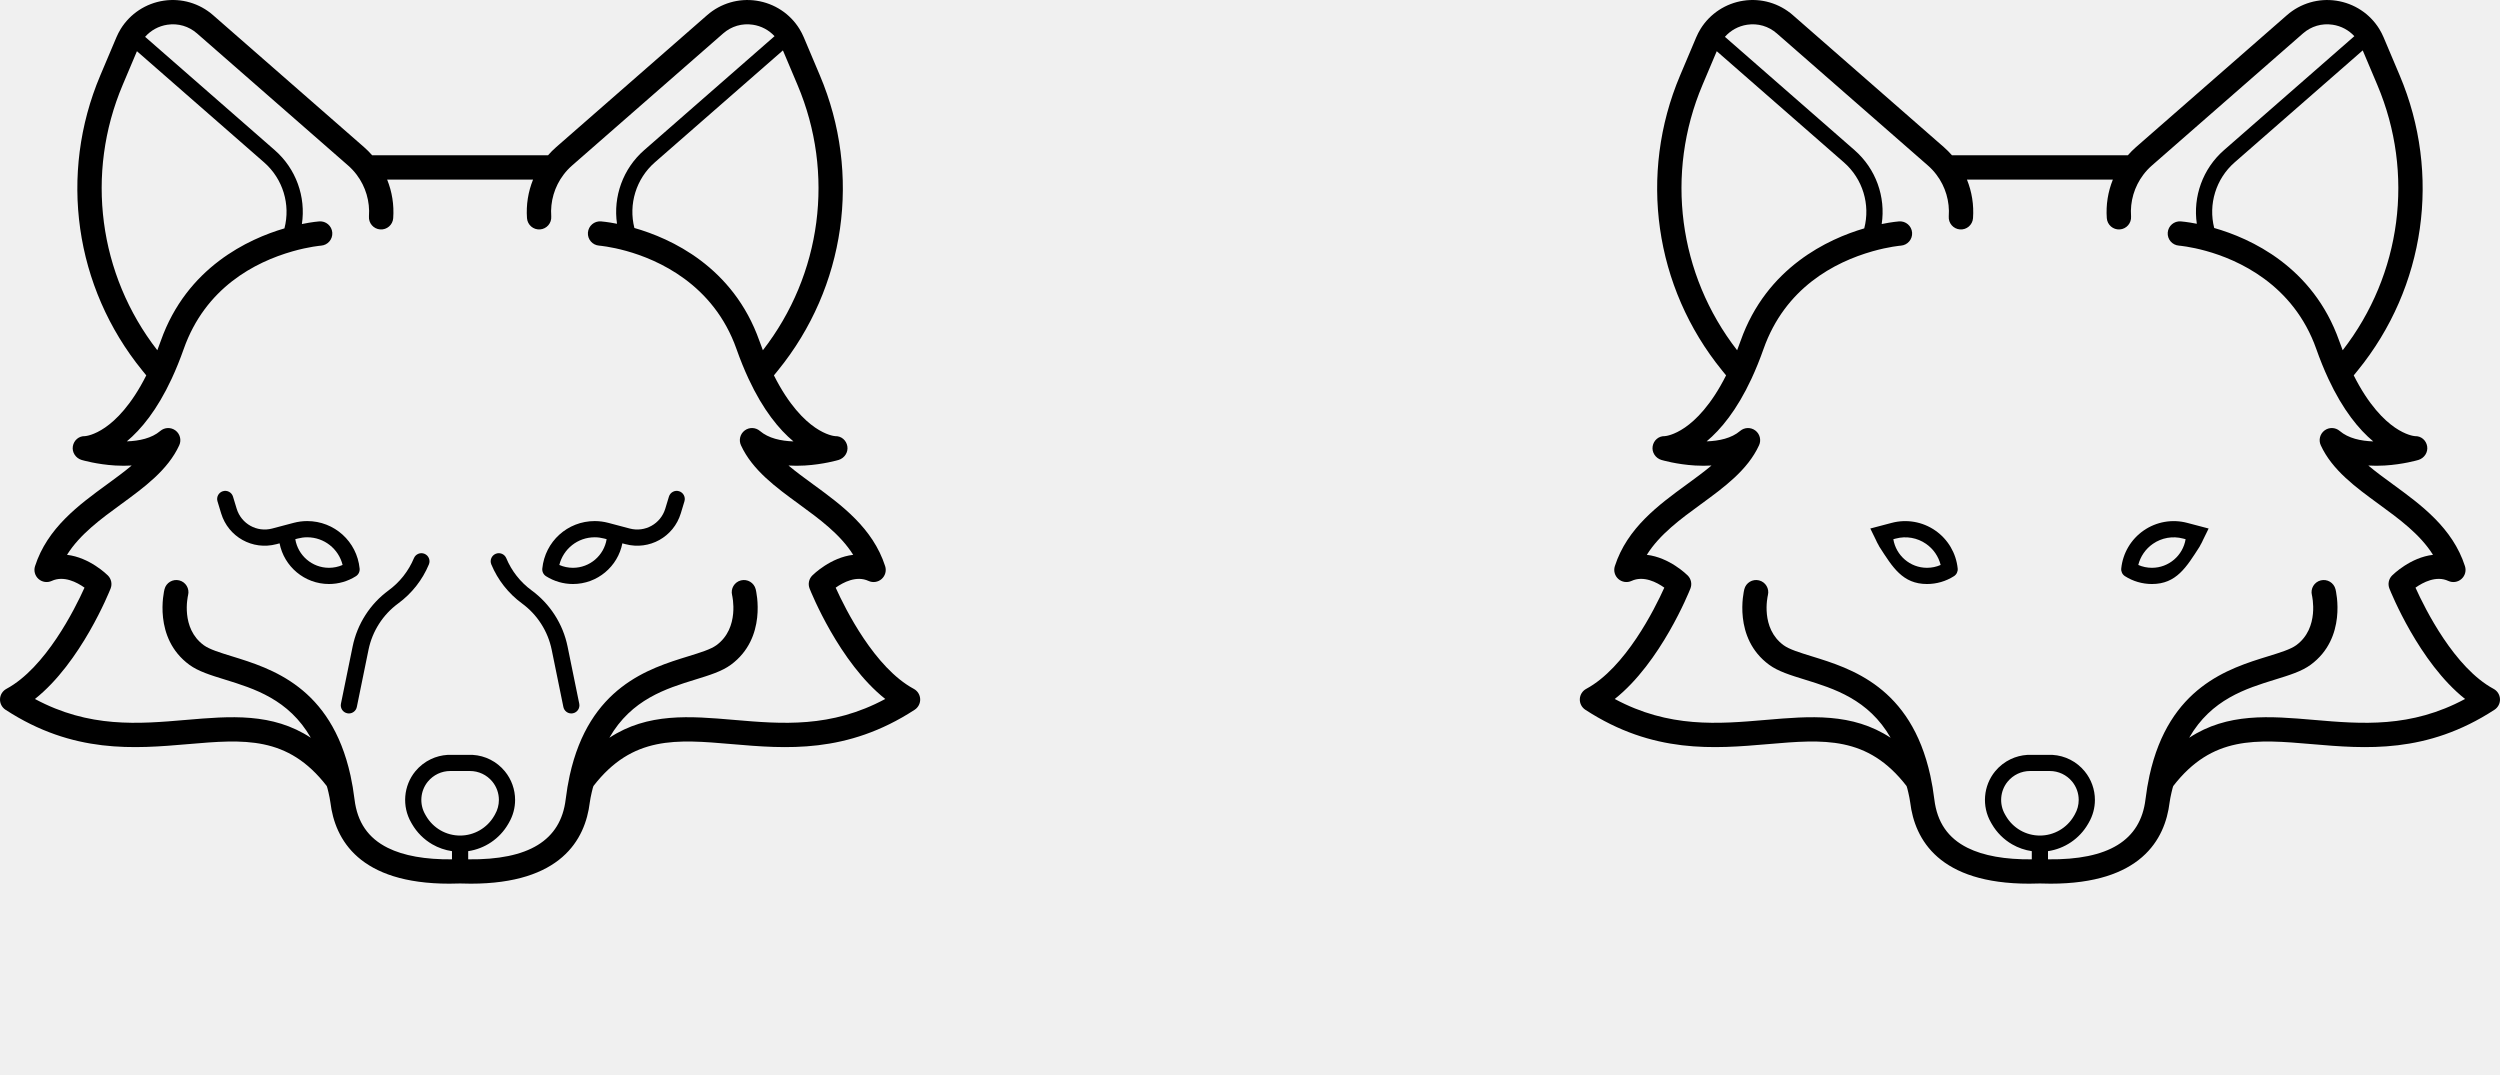
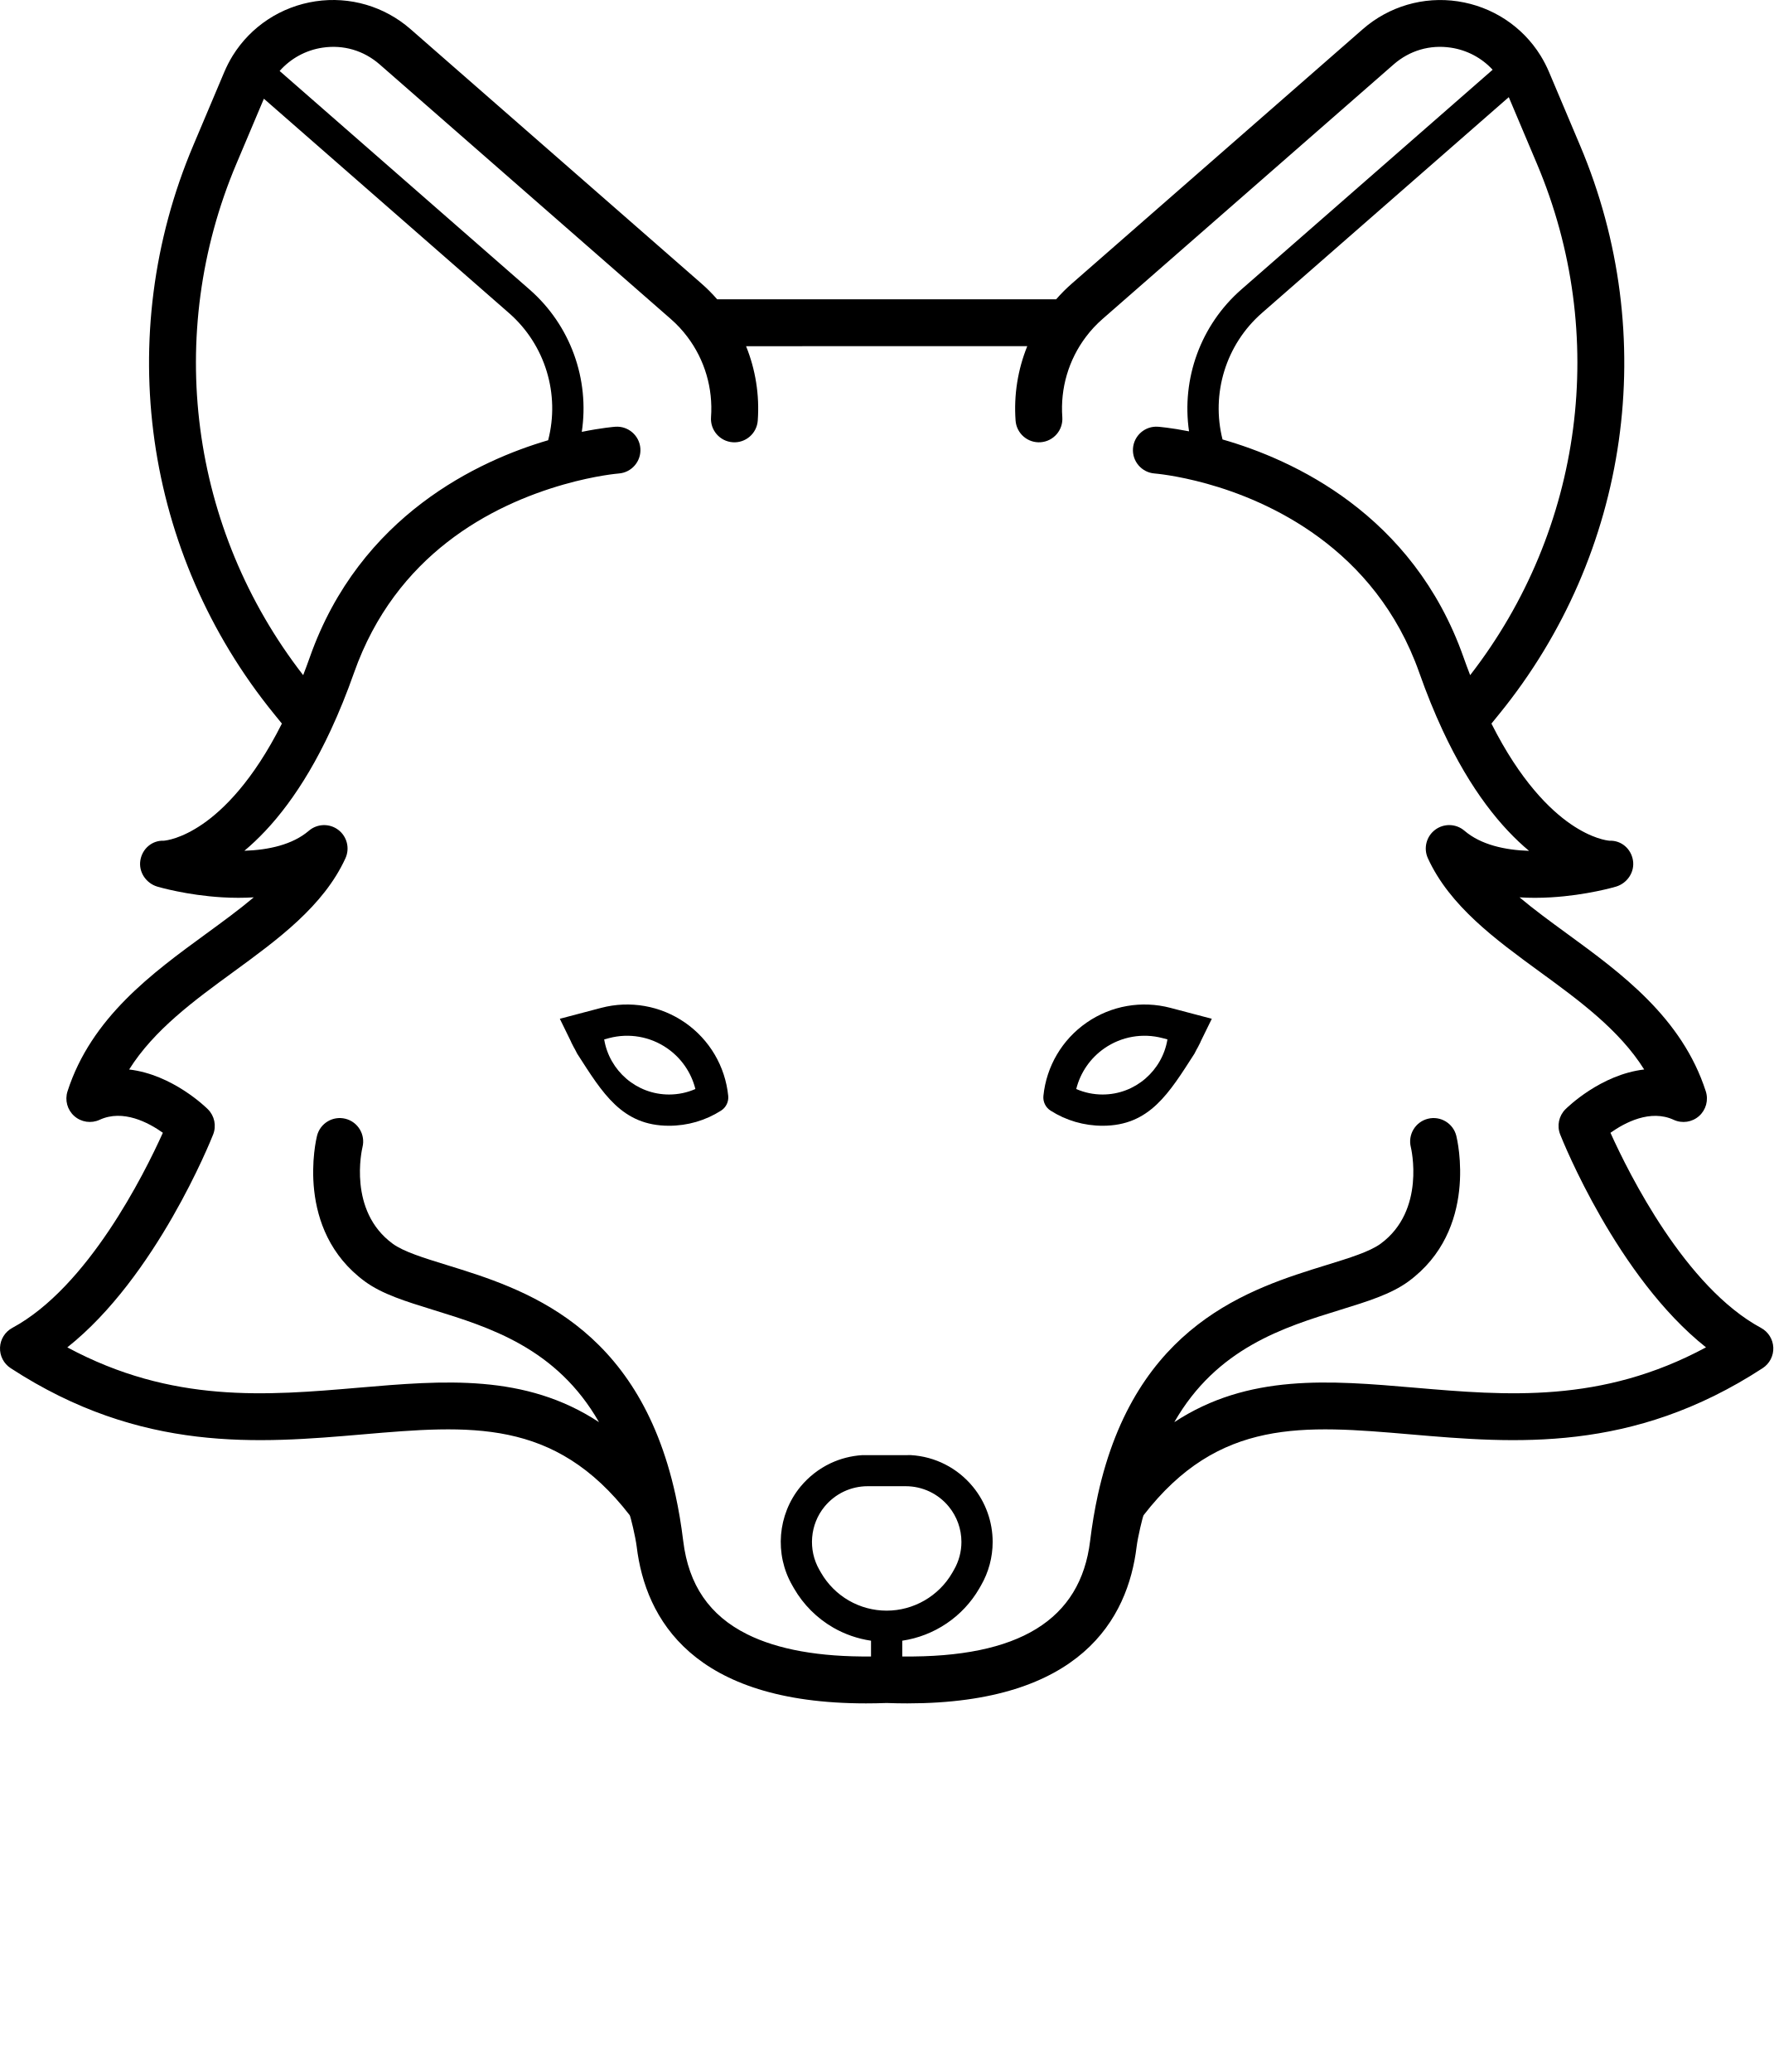
- <svg xmlns="http://www.w3.org/2000/svg" version="1.1" viewBox="0 0 1233.741 530.46" enable-background="new 0 0 454.11 454.11" id="svg48" width="1233.741" height="530.46">
+ <svg xmlns="http://www.w3.org/2000/svg" version="1.1" viewBox="0 0 454.11 530.46" enable-background="new 0 0 454.11 454.11" id="svg48" width="454.11" height="530.46">
  <defs id="defs52" />
-   <g id="g46" transform="translate(0.0022043,-9.009102)">
+   <g id="g46" transform="translate(-779.628,-9.009102)">
+     <rect style="fill:#ffffff;fill-opacity:1;stroke:none;stroke-width:1.89;stroke-linecap:round;stroke-linejoin:round;stroke-miterlimit:4;stroke-dasharray:none;stroke-dashoffset:0;stroke-opacity:1" id="rect668" width="517.608" height="588.804" x="746.917" y="-22.396" ry="2.059" />
    <path d="m 450.954,348.965 c -19.322,-10.404 -33.758,-39.323 -38.549,-49.946 3.715,-2.634 10.229,-6.075 16.189,-3.323 2.163,0.998 4.713,0.622 6.494,-0.958 1.783,-1.58 2.462,-4.065 1.73,-6.332 -6.09,-18.88 -21.687,-30.26 -35.446,-40.301 -4.296,-3.134 -8.494,-6.198 -12.253,-9.363 2.562,0.164 5.261,0.163 8.092,-0.004 9.085,-0.535 16.299,-2.647 16.602,-2.737 2.908,-0.862 4.853,-3.761 4.35,-6.752 -0.5,-2.97 -2.986,-5.115 -5.991,-5.003 -0.582,-0.045 -4.434,-0.475 -9.944,-4.26 -5.247,-3.604 -12.875,-10.965 -20.302,-25.727 l 2.019,-2.484 c 33.372,-41.042 41.297,-96.8 20.682,-145.511 L 396.675,27.45 c -0.605,-1.429 -1.324,-2.826 -2.15,-4.175 -4.651,-7.521 -12.378,-12.596 -21.199,-13.923 -8.781,-1.32 -17.657,1.278 -24.354,7.131 L 274.47,81.612 c -1.432,1.246 -2.769,2.6 -4.016,4.025 h -86.799 c -1.247,-1.426 -2.582,-2.777 -4.006,-4.017 L 105.141,16.482 C 98.451,10.628 89.58,8.028 80.802,9.344 71.973,10.669 64.237,15.749 59.555,23.316 58.748,24.64 58.035,26.03 57.432,27.451 L 49.483,46.258 C 28.867,94.972 36.792,150.73 70.163,191.771 l 2.02,2.485 c -7.426,14.762 -15.056,22.123 -20.303,25.727 -5.511,3.786 -9.362,4.216 -9.945,4.26 -2.989,-0.113 -5.49,2.033 -5.99,5.003 -0.503,2.991 1.44,5.89 4.349,6.752 0.303,0.09 7.517,2.202 16.602,2.737 2.833,0.167 5.532,0.167 8.091,0.004 -3.759,3.166 -7.957,6.229 -12.252,9.363 -13.76,10.041 -29.356,21.421 -35.447,40.301 -0.731,2.267 -0.052,4.752 1.73,6.332 1.783,1.58 4.332,1.956 6.494,0.958 5.979,-2.761 12.484,0.68 16.192,3.318 -4.789,10.62 -19.226,39.546 -38.551,49.952 -1.864,1.004 -3.062,2.917 -3.15,5.032 -0.088,2.116 0.945,4.122 2.719,5.278 33.497,21.824 63.602,19.238 90.165,16.957 27.434,-2.355 49.1,-4.217 68.365,20.687 0.203,0.262 1.478,5.51 1.79,8.052 2.25,18.535 14.385,40.131 58.71,40.13 1.717,0 3.481,-0.032 5.296,-0.099 1.818,0.066 3.577,0.099 5.296,0.099 44.325,-0.002 56.471,-21.596 58.719,-40.123 0.313,-2.546 1.588,-7.797 1.791,-8.059 19.265,-24.904 40.934,-23.042 68.364,-20.687 26.563,2.282 56.669,4.866 90.165,-16.957 1.774,-1.156 2.808,-3.162 2.72,-5.278 -0.087,-2.113 -1.284,-4.026 -3.149,-5.03 z M 376.476,181.857 c -0.583,-1.51 -1.156,-3.039 -1.708,-4.606 -12.957,-36.705 -43.866,-50.634 -61.703,-55.733 -2.964,-11.687 0.813,-24.266 10.078,-32.369 l 63.222,-55.27 7.209,17.057 c 18.493,43.696 11.896,93.57 -17.098,130.921 z M 227.05,421.358 c -3.399,0 -6.75,-0.897 -9.69,-2.594 -2.944,-1.699 -5.399,-4.154 -7.101,-7.098 l -0.433,-0.755 c -2.955,-5.124 -2.421,-11.631 1.321,-16.187 1.349,-1.636 3.057,-2.97 4.944,-3.859 1.889,-0.893 3.998,-1.366 6.1,-1.366 h 9.73 c 4.294,0 8.317,1.902 11.042,5.222 2.088,2.536 3.237,5.749 3.237,9.048 0,2.503 -0.662,4.972 -1.921,7.151 l -0.423,0.739 c -3.454,5.982 -9.894,9.699 -16.806,9.699 z M 60.536,50.934 67.574,34.282 130.336,89.15 c 9.333,8.159 13.09,20.818 10.029,32.566 -17.601,5.155 -48.172,19.135 -61.024,55.539 -0.552,1.566 -1.125,3.094 -1.708,4.604 C 48.64,144.508 42.043,94.632 60.536,50.934 Z m 160.285,330.609 c -2.818,0.176 -5.611,0.886 -8.146,2.085 -2.943,1.386 -5.606,3.462 -7.706,6.01 -5.849,7.121 -6.683,17.275 -2.079,25.259 l 0.43,0.75 c 0.002,0.003 0.004,0.006 0.005,0.01 2.403,4.163 5.873,7.633 10.035,10.035 2.993,1.727 6.287,2.857 9.689,3.361 v 4.035 c -13.191,0.134 -23.852,-1.768 -31.71,-5.68 -9.657,-4.808 -15.016,-12.62 -16.383,-23.89 -0.509,-4.155 -1.177,-8.125 -1.986,-11.8 -9.627,-43.746 -39.053,-52.826 -58.525,-58.835 -5.958,-1.839 -11.104,-3.427 -13.896,-5.474 -11.486,-8.423 -7.88,-24.07 -7.728,-24.707 0.804,-3.215 -1.151,-6.472 -4.366,-7.276 -3.212,-0.805 -6.472,1.151 -7.276,4.365 -0.244,0.976 -5.77,24.063 12.273,37.294 4.42,3.241 10.46,5.105 17.454,7.263 14.456,4.461 31.622,9.777 42.485,28.752 -18.96,-12.465 -39.785,-10.692 -61.529,-8.825 -23.531,2.02 -47.791,4.104 -74.624,-10.323 22.705,-17.982 36.691,-52.854 37.341,-54.499 0.879,-2.224 0.354,-4.758 -1.337,-6.449 -0.481,-0.481 -9.044,-8.894 -20.173,-10.19 6.375,-10.156 16.691,-17.683 26.741,-25.017 11.324,-8.263 23.033,-16.807 28.645,-29.051 1.174,-2.562 0.407,-5.595 -1.843,-7.291 -2.249,-1.696 -5.377,-1.598 -7.517,0.235 -4.196,3.596 -10.37,4.929 -16.514,5.129 7.023,-5.871 14.916,-15.396 22.108,-30.851 2.126,-4.566 4.135,-9.521 5.969,-14.725 10.672,-30.228 35.113,-42.9 53.735,-48.207 8.202,-2.336 14,-2.803 14.058,-2.807 3.299,-0.248 5.776,-3.121 5.533,-6.423 -0.243,-3.305 -3.127,-5.788 -6.423,-5.544 -0.194,0.014 -3.457,0.266 -8.579,1.31 2.017,-13.411 -2.84,-27.233 -13.379,-36.447 L 71.607,27.181 c 2.807,-3.182 6.663,-5.322 10.976,-5.969 5.36,-0.804 10.566,0.723 14.658,4.304 l 74.52,65.149 c 1.577,1.373 3.011,2.913 4.271,4.59 4.434,5.871 6.581,13.173 6.044,20.559 -0.24,3.305 2.245,6.179 5.55,6.419 3.307,0.24 6.179,-2.244 6.419,-5.549 0.476,-6.557 -0.574,-13.066 -2.993,-19.045 l 36.004,-0.002 36.005,-0.002 c -2.42,5.981 -3.47,12.489 -2.994,19.045 0.24,3.304 3.115,5.789 6.419,5.549 3.305,-0.24 5.79,-3.114 5.55,-6.419 -0.537,-7.387 1.609,-14.688 6.052,-20.571 1.251,-1.666 2.686,-3.206 4.272,-4.588 l 74.511,-65.14 c 4.095,-3.579 9.311,-5.106 14.67,-4.299 4.173,0.628 7.921,2.65 10.691,5.652 l -64.353,56.259 c -10.482,9.166 -15.35,22.932 -13.39,36.315 -4.754,-0.936 -7.763,-1.165 -7.945,-1.178 -3.299,-0.241 -6.164,2.24 -6.41,5.54 -0.245,3.3 2.233,6.176 5.533,6.427 0.055,0.004 5.546,0.441 13.381,2.618 15.451,4.284 43.065,16.269 54.404,48.392 1.833,5.203 3.842,10.159 5.97,14.728 7.202,15.477 15.106,25.007 22.137,30.876 -6.142,-0.199 -12.324,-1.537 -16.543,-5.153 -2.139,-1.833 -5.266,-1.933 -7.516,-0.235 -2.251,1.696 -3.017,4.729 -1.843,7.291 5.611,12.243 17.32,20.788 28.645,29.051 10.05,7.333 20.365,14.86 26.74,25.017 -11.128,1.298 -19.692,9.709 -20.173,10.19 -1.691,1.691 -2.217,4.225 -1.338,6.449 0.65,1.645 14.637,36.517 37.342,54.499 -26.836,14.43 -51.095,12.346 -74.627,10.325 -21.743,-1.868 -42.568,-3.641 -61.529,8.825 10.864,-18.975 28.029,-24.29 42.486,-28.751 6.993,-2.158 13.033,-4.022 17.454,-7.263 18.043,-13.231 12.517,-36.317 12.273,-37.294 -0.804,-3.215 -4.068,-5.168 -7.276,-4.365 -3.215,0.804 -5.17,4.061 -4.366,7.276 0.041,0.161 3.889,16.188 -7.727,24.706 -2.793,2.048 -7.938,3.635 -13.897,5.474 -19.472,6.009 -48.897,15.089 -58.525,58.836 -0.808,3.676 -1.476,7.645 -1.985,11.805 -2.455,20.226 -18.232,29.911 -48.104,29.565 v -4.038 c 8.194,-1.218 15.531,-6.114 19.74,-13.406 l 0.423,-0.738 c 1.953,-3.382 2.986,-7.235 2.986,-11.141 0,-5.149 -1.798,-10.168 -5.057,-14.127 -3.957,-4.822 -9.678,-7.725 -15.86,-8.099" id="path14" />
    <path d="m 211.653,287.543 c 0.849,-2.04 -0.116,-4.381 -2.156,-5.23 -2.038,-0.849 -4.381,0.117 -5.23,2.156 -2.637,6.335 -6.959,11.83 -12.503,15.892 -4.556,3.343 -8.405,7.443 -11.441,12.186 -3.047,4.753 -5.167,9.967 -6.301,15.498 l -5.77,28.25 c -0.442,2.165 0.954,4.278 3.119,4.72 0.27,0.055 0.539,0.082 0.805,0.082 1.861,0 3.528,-1.306 3.915,-3.2 l 5.77,-28.247 c 0.936,-4.562 2.685,-8.863 5.201,-12.787 2.504,-3.912 5.679,-7.294 9.435,-10.05 6.717,-4.924 11.958,-11.587 15.156,-19.27 z" id="path16" />
    <path d="m 280.088,328.042 c -1.134,-5.529 -3.254,-10.742 -6.299,-15.493 -3.038,-4.745 -6.889,-8.846 -11.445,-12.19 -5.542,-4.061 -9.865,-9.555 -12.501,-15.89 -0.85,-2.039 -3.187,-3.007 -5.23,-2.156 -2.039,0.849 -3.005,3.19 -2.156,5.23 3.198,7.683 8.439,14.346 15.157,19.268 3.758,2.758 6.933,6.139 9.439,10.054 2.514,3.922 4.263,8.224 5.198,12.782 l 5.77,28.25 c 0.387,1.895 2.054,3.2 3.915,3.2 0.265,0 0.534,-0.026 0.805,-0.082 2.164,-0.442 3.561,-2.555 3.118,-4.719 z" id="path18" />
    <path d="m 335.1,251.42 c -2.118,-0.642 -4.348,0.554 -4.988,2.668 l -1.807,5.962 c -2.285,7.483 -9.999,11.778 -17.551,9.781 l -10.587,-2.802 c -2.198,-0.578 -4.441,-0.872 -6.668,-0.872 -13.408,0 -24.534,10.073 -25.879,23.429 -0.152,1.509 0.562,2.973 1.843,3.783 3.986,2.517 8.58,3.848 13.286,3.848 12.066,0 22.15,-8.648 24.382,-20.071 l 1.576,0.418 c 11.735,3.102 23.703,-3.566 27.251,-15.187 l 1.81,-5.97 c 0.641,-2.113 -0.554,-4.346 -2.668,-4.987 z m -52.351,37.798 c -2.325,0 -4.61,-0.479 -6.726,-1.4 1.966,-7.945 9.073,-13.66 17.476,-13.66 1.54,0 3.099,0.205 4.629,0.607 l 1.243,0.328 c -1.302,7.999 -8.26,14.125 -16.622,14.125 z" id="path22" />
    <flowRoot xml:space="preserve" id="flowRoot889" style="font-style:normal;font-weight:normal;font-size:40px;line-height:1.25;font-family:sans-serif;letter-spacing:0px;word-spacing:0px;fill:#000000;fill-opacity:1;stroke:none" transform="matrix(2.483857,0,0,2.483857,467.7842,108.3982)">
      <flowRegion id="flowRegion891">
        <rect id="rect893" width="583.702" height="112.25" x="-180.281" y="137.768" />
      </flowRegion>
      <flowPara id="flowPara895" style="font-style:normal;font-variant:normal;font-weight:normal;font-stretch:normal;font-family:'Fox Sans TRF';-inkscape-font-specification:'Fox Sans TRF'">ArcticFox</flowPara>
    </flowRoot>
    <path id="path907" d="m 1230.584,348.965 c -19.322,-10.404 -33.758,-39.323 -38.549,-49.946 3.715,-2.634 10.229,-6.075 16.189,-3.323 2.163,0.998 4.713,0.622 6.494,-0.958 1.783,-1.58 2.462,-4.065 1.73,-6.332 -6.09,-18.88 -21.687,-30.26 -35.446,-40.301 -4.296,-3.134 -8.494,-6.198 -12.253,-9.363 2.562,0.164 5.261,0.163 8.092,-0.004 9.085,-0.535 16.299,-2.647 16.602,-2.737 2.908,-0.862 4.853,-3.761 4.35,-6.752 -0.5,-2.97 -2.986,-5.115 -5.991,-5.003 -0.582,-0.045 -4.434,-0.475 -9.944,-4.26 -5.247,-3.604 -12.875,-10.965 -20.302,-25.727 l 2.019,-2.484 c 33.372,-41.042 41.297,-96.8 20.682,-145.511 l -7.952,-18.814 c -0.605,-1.429 -1.324,-2.826 -2.15,-4.175 -4.651,-7.521 -12.378,-12.596 -21.199,-13.923 -8.781,-1.32 -17.657,1.278 -24.354,7.131 l -74.502,65.129 c -1.432,1.246 -2.769,2.6 -4.016,4.025 h -86.799 c -1.247,-1.426 -2.582,-2.777 -4.006,-4.017 l -74.508,-65.138 c -6.69,-5.854 -15.561,-8.454 -24.339,-7.138 -8.829,1.325 -16.565,6.405 -21.247,13.972 -0.807,1.324 -1.52,2.714 -2.123,4.135 l -7.949,18.807 c -20.616,48.714 -12.691,104.472 20.68,145.513 l 2.02,2.485 c -7.426,14.762 -15.056,22.123 -20.303,25.727 -5.511,3.786 -9.362,4.216 -9.945,4.26 -2.989,-0.113 -5.49,2.033 -5.99,5.003 -0.503,2.991 1.44,5.89 4.349,6.752 0.303,0.09 7.517,2.202 16.602,2.737 2.833,0.167 5.532,0.167 8.091,0.004 -3.759,3.166 -7.957,6.229 -12.252,9.363 -13.76,10.041 -29.356,21.421 -35.447,40.301 -0.731,2.267 -0.052,4.752 1.73,6.332 1.783,1.58 4.332,1.956 6.494,0.958 5.979,-2.761 12.484,0.68 16.192,3.318 -4.789,10.62 -19.226,39.546 -38.551,49.952 -1.864,1.004 -3.062,2.917 -3.15,5.032 -0.088,2.116 0.945,4.122 2.719,5.278 33.497,21.824 63.602,19.238 90.165,16.957 27.434,-2.355 49.1,-4.217 68.365,20.687 0.203,0.262 1.478,5.51 1.79,8.052 2.25,18.535 14.385,40.131 58.71,40.13 1.717,0 3.481,-0.032 5.296,-0.099 1.818,0.066 3.577,0.099 5.296,0.099 44.325,-0.002 56.471,-21.596 58.719,-40.123 0.313,-2.546 1.588,-7.797 1.791,-8.059 19.265,-24.904 40.934,-23.042 68.364,-20.687 26.563,2.282 56.669,4.866 90.165,-16.957 1.774,-1.156 2.808,-3.162 2.72,-5.278 -0.087,-2.113 -1.284,-4.026 -3.149,-5.03 z m -74.478,-167.108 c -0.583,-1.51 -1.156,-3.039 -1.708,-4.606 -12.957,-36.705 -43.866,-50.634 -61.703,-55.733 -2.964,-11.687 0.813,-24.266 10.078,-32.369 l 63.222,-55.27 7.209,17.057 c 18.493,43.696 11.896,93.57 -17.098,130.921 z m -149.426,239.501 c -3.399,0 -6.75,-0.897 -9.69,-2.594 -2.944,-1.699 -5.399,-4.154 -7.101,-7.098 l -0.433,-0.755 c -2.955,-5.124 -2.421,-11.631 1.321,-16.187 1.349,-1.636 3.057,-2.97 4.944,-3.859 1.889,-0.893 3.998,-1.366 6.1,-1.366 h 9.73 c 4.294,0 8.317,1.902 11.042,5.222 2.088,2.536 3.237,5.749 3.237,9.048 0,2.503 -0.662,4.972 -1.921,7.151 l -0.423,0.739 c -3.454,5.982 -9.894,9.699 -16.806,9.699 z M 840.166,50.934 l 7.038,-16.652 62.762,54.868 c 9.333,8.159 13.09,20.818 10.029,32.566 -17.601,5.155 -48.172,19.135 -61.024,55.539 -0.552,1.566 -1.125,3.094 -1.708,4.604 -28.993,-37.351 -35.59,-87.227 -17.097,-130.925 z m 160.285,330.609 c -2.818,0.176 -5.611,0.886 -8.146,2.085 -2.943,1.386 -5.606,3.462 -7.706,6.01 -5.849,7.121 -6.683,17.275 -2.079,25.259 l 0.43,0.75 c 0.002,0.003 0.004,0.006 0.005,0.01 2.403,4.163 5.873,7.633 10.035,10.035 2.993,1.727 6.287,2.857 9.689,3.361 v 4.035 c -13.191,0.134 -23.852,-1.768 -31.71,-5.68 -9.657,-4.808 -15.016,-12.62 -16.383,-23.89 -0.509,-4.155 -1.177,-8.125 -1.986,-11.8 -9.627,-43.746 -39.053,-52.826 -58.525,-58.835 -5.958,-1.839 -11.104,-3.427 -13.896,-5.474 -11.486,-8.423 -7.88,-24.07 -7.728,-24.707 0.804,-3.215 -1.151,-6.472 -4.366,-7.276 -3.212,-0.805 -6.472,1.151 -7.276,4.365 -0.244,0.976 -5.77,24.063 12.273,37.294 4.42,3.241 10.46,5.105 17.454,7.263 14.456,4.461 31.622,9.777 42.485,28.752 -18.96,-12.465 -39.785,-10.692 -61.529,-8.825 -23.531,2.02 -47.791,4.104 -74.624,-10.323 22.705,-17.982 36.691,-52.854 37.341,-54.499 0.879,-2.224 0.354,-4.758 -1.337,-6.449 -0.481,-0.481 -9.044,-8.894 -20.173,-10.19 6.375,-10.156 16.691,-17.683 26.741,-25.017 11.324,-8.263 23.033,-16.807 28.645,-29.051 1.174,-2.562 0.407,-5.595 -1.843,-7.291 -2.249,-1.696 -5.377,-1.598 -7.517,0.235 -4.196,3.596 -10.37,4.929 -16.514,5.129 7.023,-5.871 14.916,-15.396 22.108,-30.851 2.126,-4.566 4.135,-9.521 5.969,-14.725 10.672,-30.228 35.113,-42.9 53.735,-48.207 8.202,-2.336 14,-2.803 14.058,-2.807 3.299,-0.248 5.776,-3.121 5.533,-6.423 -0.243,-3.305 -3.127,-5.788 -6.423,-5.544 -0.194,0.014 -3.457,0.266 -8.579,1.31 2.017,-13.411 -2.84,-27.233 -13.379,-36.447 l -63.996,-55.944 c 2.807,-3.182 6.663,-5.322 10.976,-5.969 5.36,-0.804 10.566,0.723 14.658,4.304 l 74.52,65.149 c 1.577,1.373 3.011,2.913 4.271,4.59 4.434,5.871 6.581,13.173 6.044,20.559 -0.24,3.305 2.245,6.179 5.55,6.419 3.307,0.24 6.179,-2.244 6.419,-5.549 0.476,-6.557 -0.574,-13.066 -2.993,-19.045 l 36.003,-0.002 36.005,-0.002 c -2.42,5.981 -3.47,12.489 -2.994,19.045 0.24,3.304 3.115,5.789 6.419,5.549 3.305,-0.24 5.79,-3.114 5.55,-6.419 -0.537,-7.387 1.609,-14.688 6.052,-20.571 1.251,-1.666 2.686,-3.206 4.272,-4.588 l 74.511,-65.14 c 4.095,-3.579 9.311,-5.106 14.67,-4.299 4.173,0.628 7.921,2.65 10.691,5.652 l -64.353,56.259 c -10.482,9.166 -15.35,22.932 -13.39,36.315 -4.754,-0.936 -7.763,-1.165 -7.945,-1.178 -3.299,-0.241 -6.164,2.24 -6.41,5.54 -0.245,3.3 2.233,6.176 5.533,6.427 0.055,0.004 5.546,0.441 13.381,2.618 15.451,4.284 43.065,16.269 54.404,48.392 1.833,5.203 3.842,10.159 5.97,14.728 7.202,15.477 15.106,25.007 22.137,30.876 -6.142,-0.199 -12.324,-1.537 -16.543,-5.153 -2.139,-1.833 -5.266,-1.933 -7.516,-0.235 -2.251,1.696 -3.017,4.729 -1.843,7.291 5.611,12.243 17.32,20.788 28.645,29.051 10.05,7.333 20.365,14.86 26.74,25.017 -11.128,1.298 -19.692,9.709 -20.173,10.19 -1.691,1.691 -2.217,4.225 -1.338,6.449 0.65,1.645 14.637,36.517 37.342,54.499 -26.836,14.43 -51.095,12.346 -74.627,10.325 -21.743,-1.868 -42.568,-3.641 -61.529,8.825 10.864,-18.975 28.029,-24.29 42.486,-28.751 6.993,-2.158 13.033,-4.022 17.454,-7.263 18.043,-13.231 12.517,-36.317 12.273,-37.294 -0.804,-3.215 -4.068,-5.168 -7.276,-4.365 -3.215,0.804 -5.17,4.061 -4.366,7.276 0.041,0.161 3.889,16.188 -7.727,24.706 -2.793,2.048 -7.938,3.635 -13.897,5.474 -19.472,6.009 -48.897,15.089 -58.525,58.836 -0.808,3.676 -1.476,7.645 -1.985,11.805 -2.455,20.226 -18.232,29.911 -48.104,29.565 v -4.038 c 8.194,-1.218 15.531,-6.114 19.74,-13.406 l 0.423,-0.738 c 1.953,-3.382 2.986,-7.235 2.986,-11.141 0,-5.149 -1.798,-10.168 -5.057,-14.127 -3.957,-4.822 -9.678,-7.725 -15.86,-8.099" />
    <path id="path913" d="m 964.281,293.34 c 1.273,-0.812 1.981,-2.272 1.829,-3.775 -0.767,-7.576 -4.799,-14.411 -11.065,-18.753 -6.27,-4.344 -14.097,-5.719 -21.478,-3.772 l -10.579,2.79 c 8.513,17.291 -0.64,-1.005 4.451,8.942 6.517,10.126 11.458,18.446 23.52,18.446 4.738,0 9.345,-1.341 13.322,-3.878 z m -29.934,-18.23 1.263,-0.334 c 5.11,-1.35 10.534,-0.397 14.877,2.613 3.62,2.508 6.164,6.217 7.215,10.423 -2.112,0.926 -4.403,1.407 -6.743,1.407 -8.342,-10e-4 -15.288,-6.1 -16.612,-14.109 z" />
    <flowRoot transform="matrix(2.483857,0,0,2.483857,1247.415,108.3982)" style="font-style:normal;font-weight:normal;font-size:40px;line-height:1.25;font-family:sans-serif;letter-spacing:0px;word-spacing:0px;fill:#000000;fill-opacity:1;stroke:none" id="flowRoot923" xml:space="preserve">
      <flowRegion id="flowRegion919">
        <rect y="137.768" x="-180.281" height="112.25" width="583.702" id="rect917" />
      </flowRegion>
      <flowPara style="font-style:normal;font-variant:normal;font-weight:normal;font-stretch:normal;font-family:'Fox Sans TRF';-inkscape-font-specification:'Fox Sans TRF'" id="flowPara921">ArcticFox</flowPara>
    </flowRoot>
    <path d="m 1048.653,293.34 c -1.273,-0.812 -1.981,-2.272 -1.829,-3.775 0.767,-7.576 4.799,-14.411 11.065,-18.753 6.27,-4.344 14.097,-5.719 21.478,-3.772 l 10.579,2.79 c -8.513,17.291 0.64,-1.005 -4.45,8.942 -6.517,10.126 -11.459,18.446 -23.52,18.446 -4.738,0 -9.345,-1.341 -13.322,-3.878 z m 29.934,-18.23 -1.263,-0.334 c -5.11,-1.35 -10.534,-0.397 -14.877,2.613 -3.62,2.508 -6.164,6.217 -7.215,10.423 2.112,0.926 4.403,1.407 6.743,1.407 8.342,-10e-4 15.288,-6.1 16.612,-14.109 z" id="path925" />
    <path id="path927" d="m 109.995,251.42 c 2.118,-0.642 4.348,0.554 4.988,2.668 l 1.807,5.962 c 2.285,7.483 9.999,11.778 17.551,9.781 l 10.587,-2.802 c 2.198,-0.578 4.441,-0.872 6.668,-0.872 13.408,0 24.534,10.073 25.879,23.429 0.152,1.509 -0.562,2.973 -1.843,3.783 -3.986,2.517 -8.58,3.848 -13.286,3.848 -12.066,0 -22.15,-8.648 -24.382,-20.071 l -1.576,0.418 c -11.735,3.102 -23.703,-3.566 -27.251,-15.187 l -1.81,-5.97 c -0.641,-2.113 0.554,-4.346 2.668,-4.987 z m 52.351,37.798 c 2.325,0 4.61,-0.479 6.726,-1.4 -1.966,-7.945 -9.073,-13.66 -17.476,-13.66 -1.54,0 -3.099,0.205 -4.629,0.607 l -1.243,0.328 c 1.302,7.999 8.26,14.125 16.622,14.125 z" />
  </g>
</svg>
